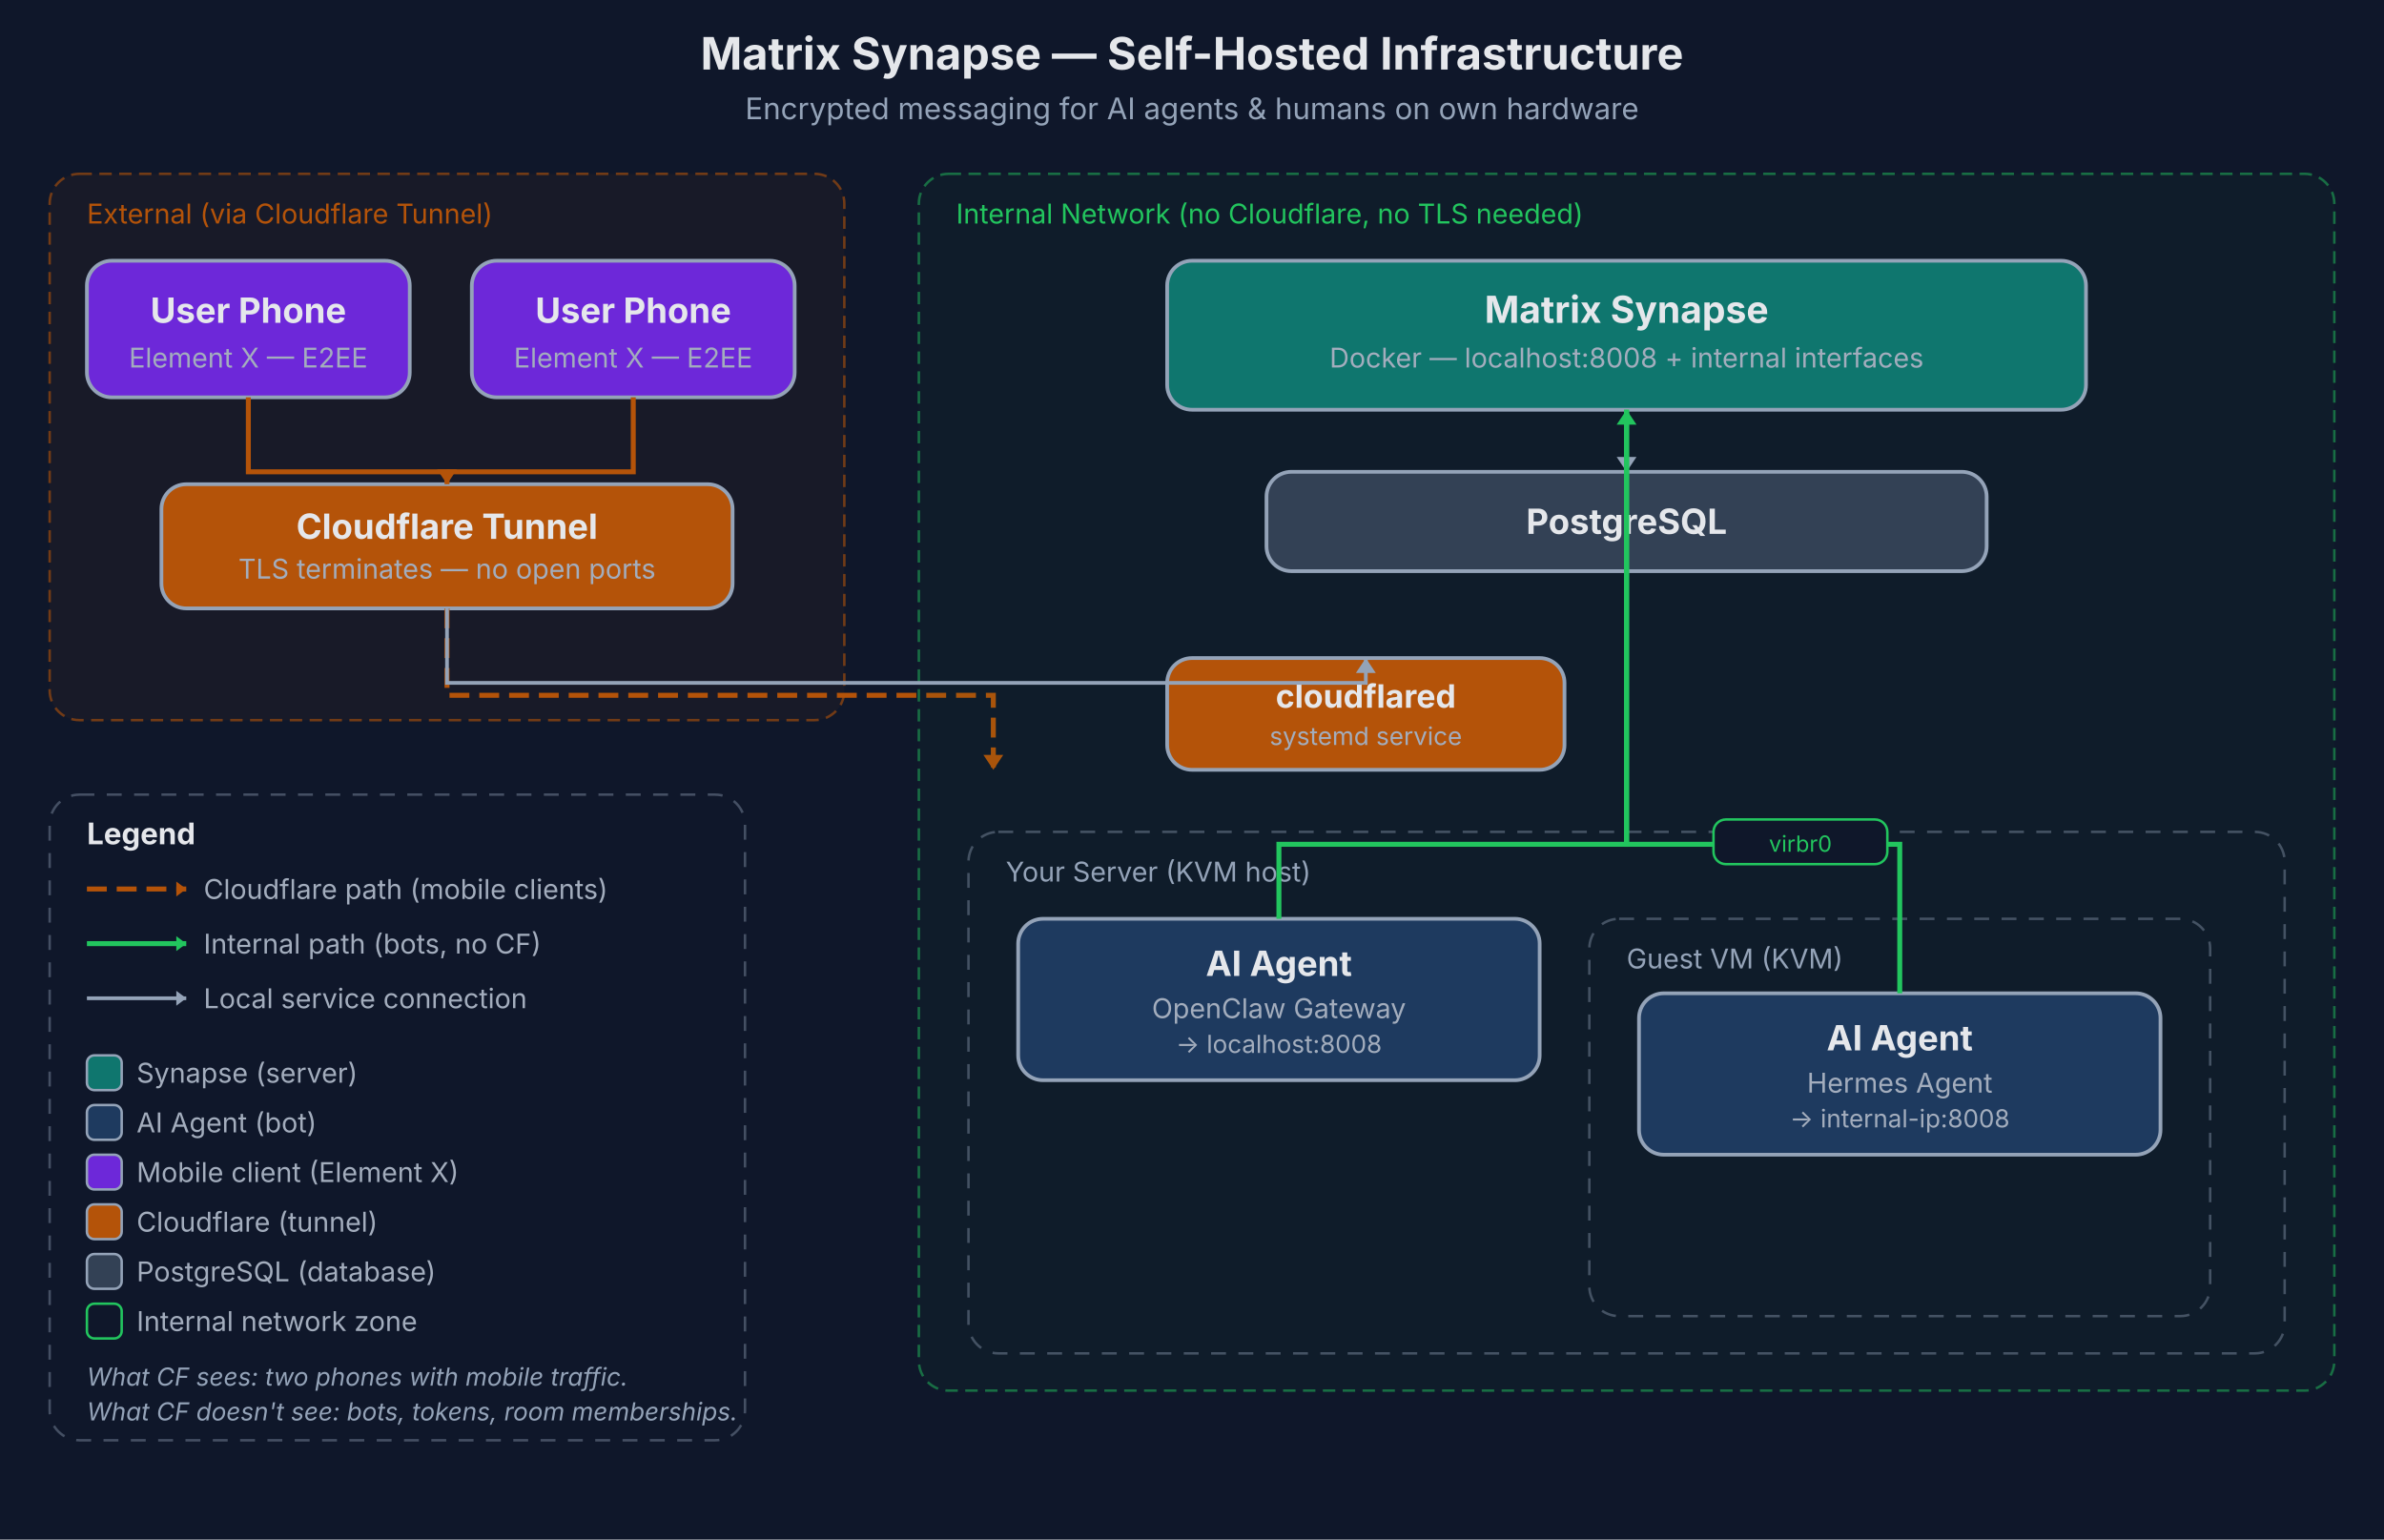
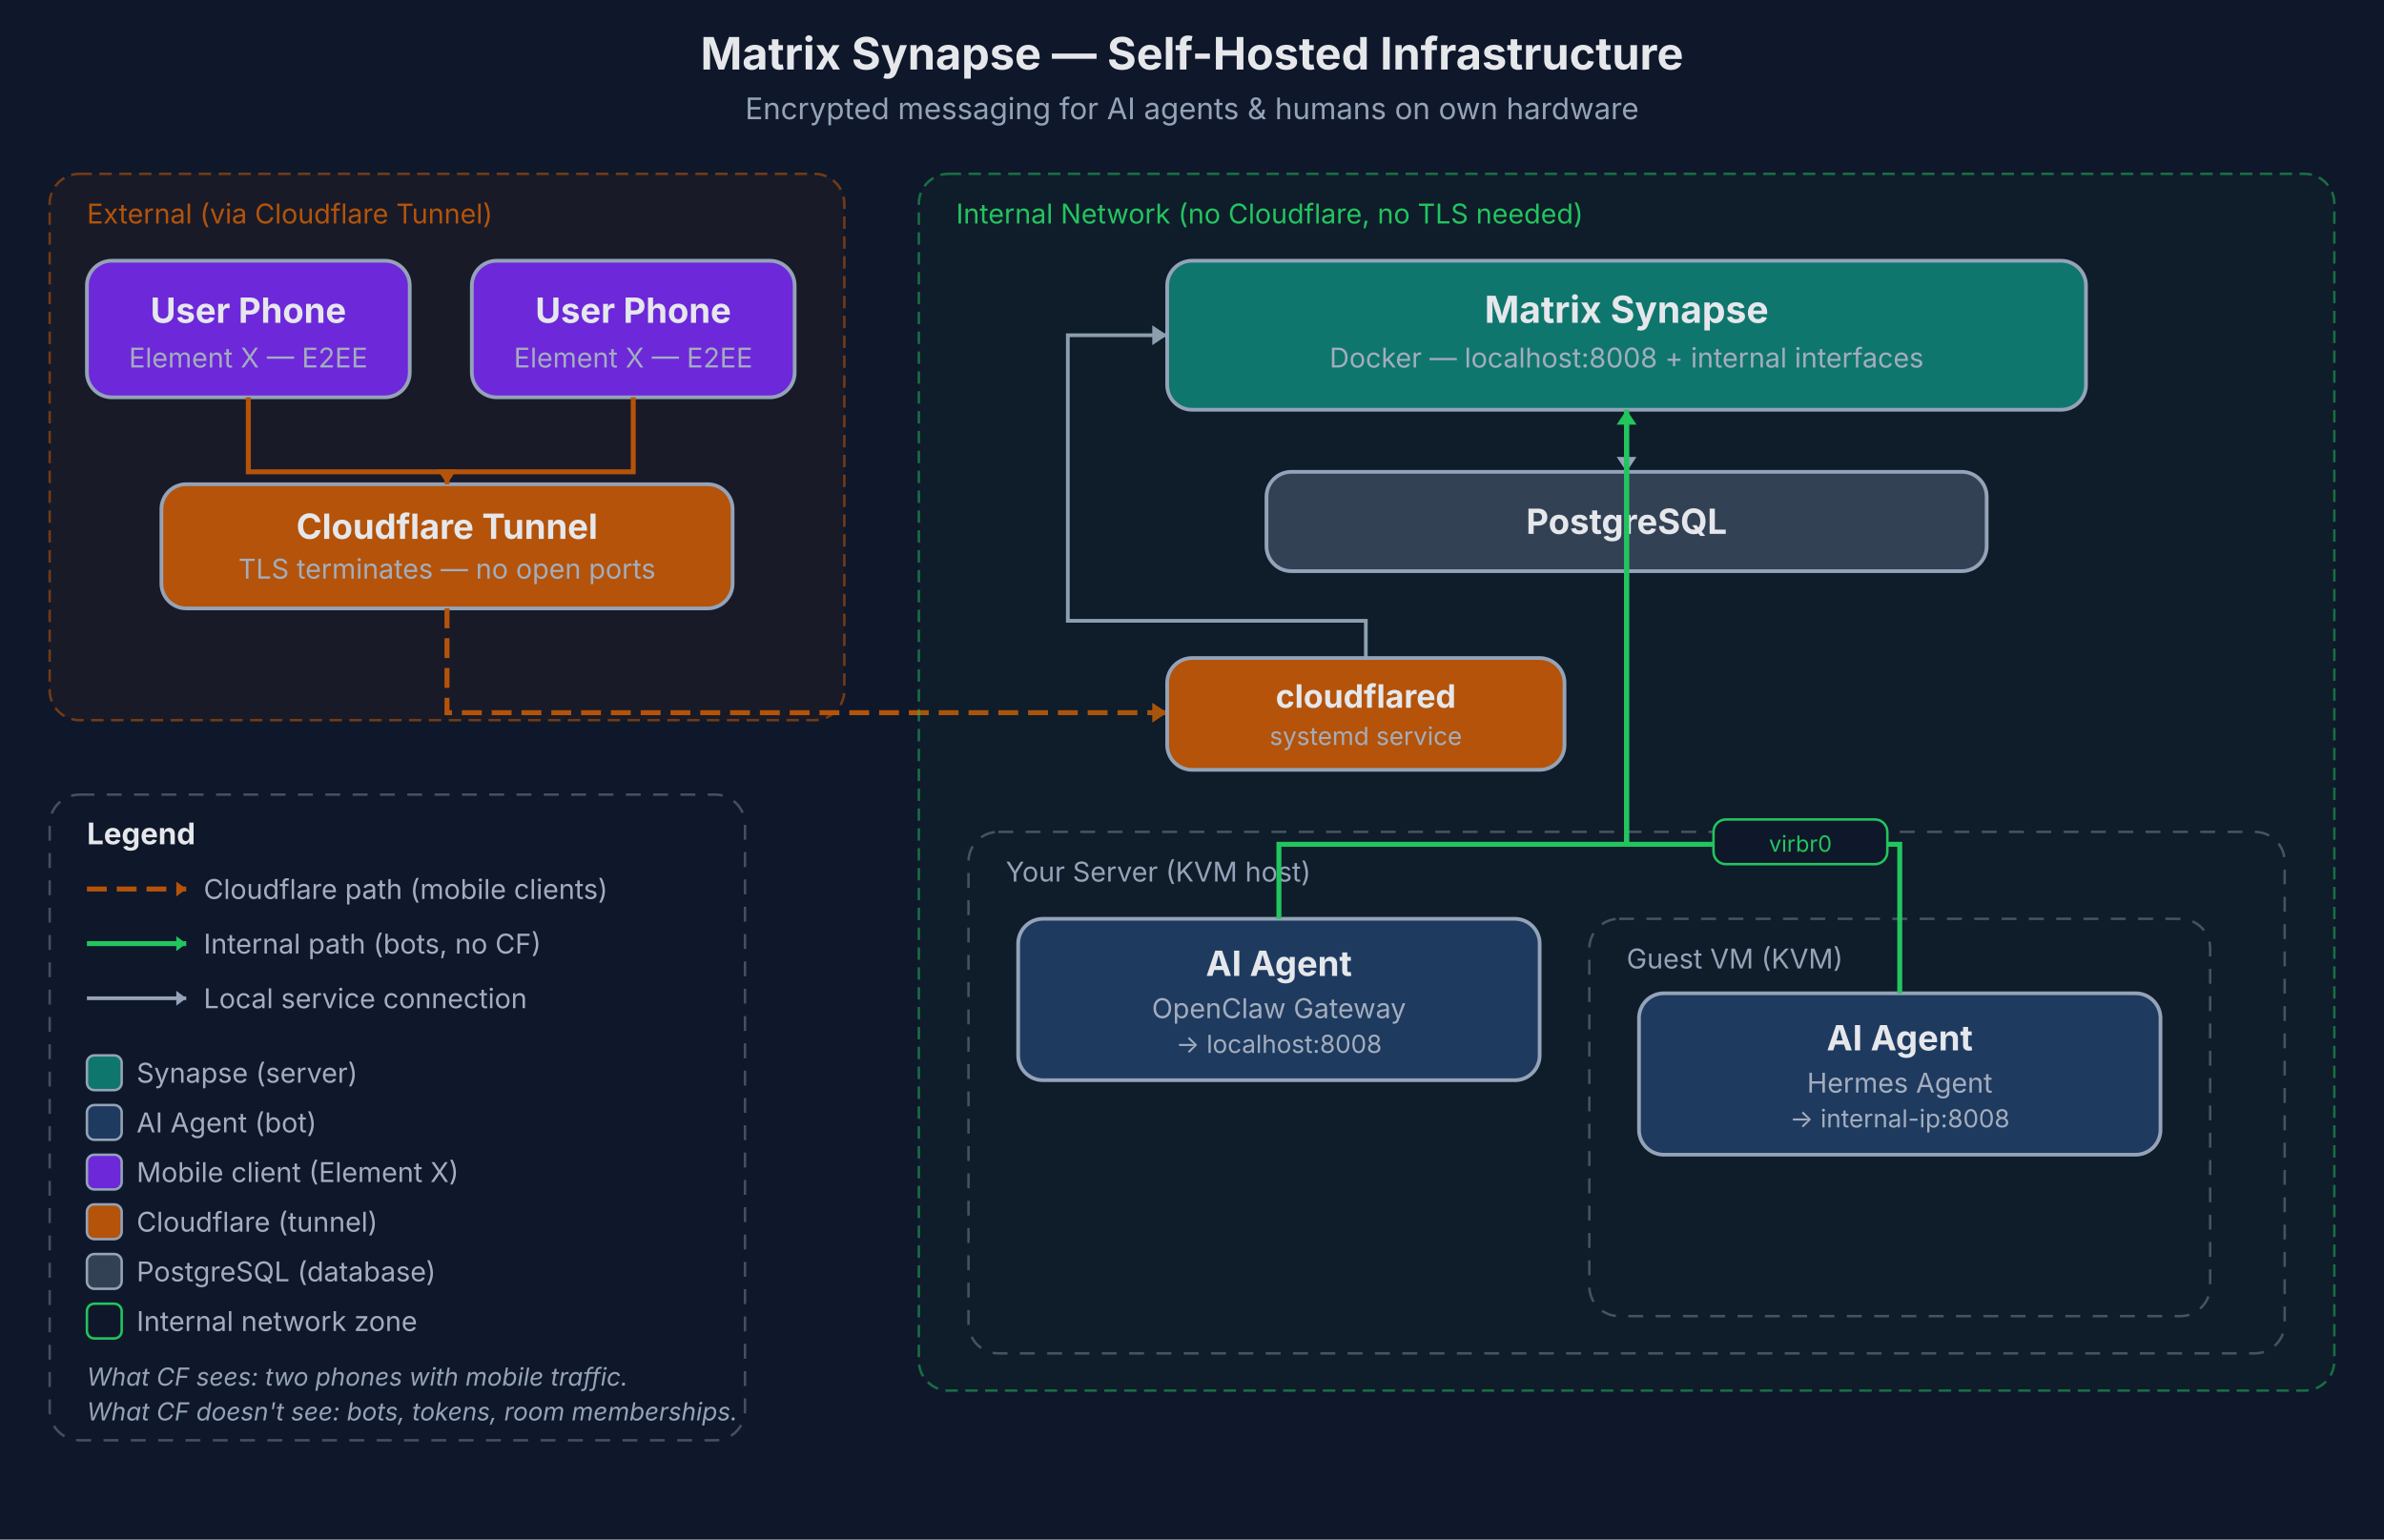
<svg xmlns="http://www.w3.org/2000/svg" viewBox="0 0 960 620" font-family="ui-sans-serif, system-ui, -apple-system, BlinkMacSystemFont, 'Segoe UI', sans-serif">
  <rect width="960" height="620" fill="#0f172a" />
  <text x="480" y="28" text-anchor="middle" font-size="18" font-weight="700" fill="#e5e7eb">Matrix Synapse — Self-Hosted Infrastructure</text>
  <text x="480" y="48" text-anchor="middle" font-size="12" fill="#94a3b8">Encrypted messaging for AI agents &amp; humans on own hardware</text>
  <rect x="20" y="70" width="320" height="220" rx="12" fill="#b4530918" stroke="#b45309" stroke-width="1" stroke-dasharray="5 3" opacity="0.6" />
  <text x="35" y="90" font-size="11" fill="#b45309">External (via Cloudflare Tunnel)</text>
  <rect x="35" y="105" width="130" height="55" rx="10" fill="#6d28d9" stroke="#94a3b8" stroke-width="1.5" />
  <text x="100" y="130" text-anchor="middle" font-size="14" font-weight="650" fill="#e5e7eb">User Phone</text>
  <text x="100" y="148" text-anchor="middle" font-size="11" fill="#a3adbd">Element X — E2EE</text>
  <rect x="190" y="105" width="130" height="55" rx="10" fill="#6d28d9" stroke="#94a3b8" stroke-width="1.5" />
  <text x="255" y="130" text-anchor="middle" font-size="14" font-weight="650" fill="#e5e7eb">User Phone</text>
  <text x="255" y="148" text-anchor="middle" font-size="11" fill="#a3adbd">Element X — E2EE</text>
  <rect x="65" y="195" width="230" height="50" rx="10" fill="#b45309" stroke="#94a3b8" stroke-width="1.5" />
  <text x="180" y="217" text-anchor="middle" font-size="14" font-weight="650" fill="#e5e7eb">Cloudflare Tunnel</text>
  <text x="180" y="233" text-anchor="middle" font-size="11" fill="#a3adbd">TLS terminates — no open ports</text>
  <path d="M 100 160 L 100 190 L 180 190 L 180 195" stroke="#b45309" stroke-width="2" fill="none" />
  <path d="M 255 160 L 255 190 L 180 190" stroke="#b45309" stroke-width="2" fill="none" />
  <polygon points="180,195 176,189 184,189" fill="#b45309" />
-   <path d="M 180 245 L 180 280 L 400 280 L 400 310" stroke="#b45309" stroke-width="2" fill="none" stroke-dasharray="8 4" />
-   <polygon points="400,310 396,304 404,304" fill="#b45309" />
+   <path d="M 180 245 L 180 287 L 470 287" stroke="#b45309" stroke-width="2" fill="none" stroke-dasharray="8 4" />
+   <polygon points="470,287 464,283 464,291" fill="#b45309" />
+   <path d="M 550 265 L 550 250 L 430 250 L 430 135 L 470 135" stroke="#94a3b8" stroke-width="1.5" fill="none" />
+   <polygon points="470,135 464,131 464,139" fill="#94a3b8" />
  <rect x="370" y="70" width="570" height="490" rx="12" fill="#16653422" stroke="#22c55e" stroke-width="1" stroke-dasharray="5 3" opacity="0.5" />
  <text x="385" y="90" font-size="11" fill="#22c55e">Internal Network (no Cloudflare, no TLS needed)</text>
  <rect x="470" y="105" width="370" height="60" rx="10" fill="#0f766e" stroke="#94a3b8" stroke-width="1.5" />
  <text x="655" y="130" text-anchor="middle" font-size="15" font-weight="650" fill="#e5e7eb">Matrix Synapse</text>
  <text x="655" y="148" text-anchor="middle" font-size="11" fill="#a3adbd">Docker — localhost:8008 + internal interfaces</text>
  <rect x="510" y="190" width="290" height="40" rx="10" fill="#334155" stroke="#94a3b8" stroke-width="1.5" />
  <text x="655" y="215" text-anchor="middle" font-size="14" font-weight="650" fill="#e5e7eb">PostgreSQL</text>
  <path d="M 655 165 L 655 190" stroke="#94a3b8" stroke-width="1.5" fill="none" />
  <polygon points="655,190 651,184 659,184" fill="#94a3b8" />
  <rect x="470" y="265" width="160" height="45" rx="10" fill="#b45309" stroke="#94a3b8" stroke-width="1.5" />
  <text x="550" y="285" text-anchor="middle" font-size="13" font-weight="650" fill="#e5e7eb">cloudflared</text>
  <text x="550" y="300" text-anchor="middle" font-size="10" fill="#a3adbd">systemd service</text>
-   <path d="M 180 245 L 180 275 L 470 275 L 550 275 L 550 265" stroke="#94a3b8" stroke-width="1.5" fill="none" />
-   <polygon points="550,265 546,271 554,271" fill="#94a3b8" />
  <rect x="390" y="335" width="530" height="210" rx="12" fill="none" stroke="#94a3b8" stroke-width="1" stroke-dasharray="6 5" opacity="0.4" />
  <text x="405" y="355" font-size="11" fill="#94a3b8">Your Server (KVM host)</text>
  <rect x="410" y="370" width="210" height="65" rx="10" fill="#1e3a5f" stroke="#94a3b8" stroke-width="1.5" />
  <text x="515" y="393" text-anchor="middle" font-size="14" font-weight="650" fill="#e5e7eb">AI Agent</text>
  <text x="515" y="410" text-anchor="middle" font-size="11" fill="#a3adbd">OpenClaw Gateway</text>
  <text x="515" y="424" text-anchor="middle" font-size="10" fill="#a3adbd">→ localhost:8008</text>
  <path d="M 515 370 L 515 340 L 655 340 L 655 165" stroke="#22c55e" stroke-width="2" fill="none" />
  <polygon points="655,165 651,171 659,171" fill="#22c55e" />
  <rect x="640" y="370" width="250" height="160" rx="12" fill="none" stroke="#94a3b8" stroke-width="1" stroke-dasharray="6 5" opacity="0.4" />
  <text x="655" y="390" font-size="11" fill="#94a3b8">Guest VM (KVM)</text>
  <rect x="660" y="400" width="210" height="65" rx="10" fill="#1e3a5f" stroke="#94a3b8" stroke-width="1.5" />
  <text x="765" y="423" text-anchor="middle" font-size="14" font-weight="650" fill="#e5e7eb">AI Agent</text>
  <text x="765" y="440" text-anchor="middle" font-size="11" fill="#a3adbd">Hermes Agent</text>
  <text x="765" y="454" text-anchor="middle" font-size="10" fill="#a3adbd">→ internal-ip:8008</text>
  <path d="M 765 400 L 765 340 L 655 340 L 655 165" stroke="#22c55e" stroke-width="2" fill="none" />
  <rect x="690" y="330" width="70" height="18" rx="5" fill="#0f172a" stroke="#22c55e" stroke-width="1" />
  <text x="725" y="343" text-anchor="middle" font-size="9" fill="#22c55e">virbr0</text>
  <rect x="20" y="320" width="280" height="260" rx="12" fill="none" stroke="#94a3b8" stroke-width="1" stroke-dasharray="6 5" opacity="0.4" />
  <text x="35" y="340" font-size="12" font-weight="650" fill="#e5e7eb">Legend</text>
  <line x1="35" y1="358" x2="75" y2="358" stroke="#b45309" stroke-width="2" stroke-dasharray="8 4" />
  <polygon points="75,358 71,355 71,361" fill="#b45309" />
  <text x="82" y="362" font-size="11" fill="#a3adbd">Cloudflare path (mobile clients)</text>
  <line x1="35" y1="380" x2="75" y2="380" stroke="#22c55e" stroke-width="2" />
  <polygon points="75,380 71,377 71,383" fill="#22c55e" />
  <text x="82" y="384" font-size="11" fill="#a3adbd">Internal path (bots, no CF)</text>
  <line x1="35" y1="402" x2="75" y2="402" stroke="#94a3b8" stroke-width="1.5" />
  <polygon points="75,402 71,399 71,405" fill="#94a3b8" />
  <text x="82" y="406" font-size="11" fill="#a3adbd">Local service connection</text>
  <rect x="35" y="425" width="14" height="14" rx="3" fill="#0f766e" stroke="#94a3b8" stroke-width="1" />
  <text x="55" y="436" font-size="11" fill="#a3adbd">Synapse (server)</text>
  <rect x="35" y="445" width="14" height="14" rx="3" fill="#1e3a5f" stroke="#94a3b8" stroke-width="1" />
  <text x="55" y="456" font-size="11" fill="#a3adbd">AI Agent (bot)</text>
  <rect x="35" y="465" width="14" height="14" rx="3" fill="#6d28d9" stroke="#94a3b8" stroke-width="1" />
  <text x="55" y="476" font-size="11" fill="#a3adbd">Mobile client (Element X)</text>
  <rect x="35" y="485" width="14" height="14" rx="3" fill="#b45309" stroke="#94a3b8" stroke-width="1" />
  <text x="55" y="496" font-size="11" fill="#a3adbd">Cloudflare (tunnel)</text>
  <rect x="35" y="505" width="14" height="14" rx="3" fill="#334155" stroke="#94a3b8" stroke-width="1" />
  <text x="55" y="516" font-size="11" fill="#a3adbd">PostgreSQL (database)</text>
  <rect x="35" y="525" width="14" height="14" rx="3" fill="#0f172a" stroke="#22c55e" stroke-width="1" />
  <text x="55" y="536" font-size="11" fill="#a3adbd">Internal network zone</text>
  <text x="35" y="558" font-size="10" fill="#94a3b8" font-style="italic">What CF sees: two phones with mobile traffic.</text>
  <text x="35" y="572" font-size="10" fill="#94a3b8" font-style="italic">What CF doesn't see: bots, tokens, room memberships.</text>
</svg>
